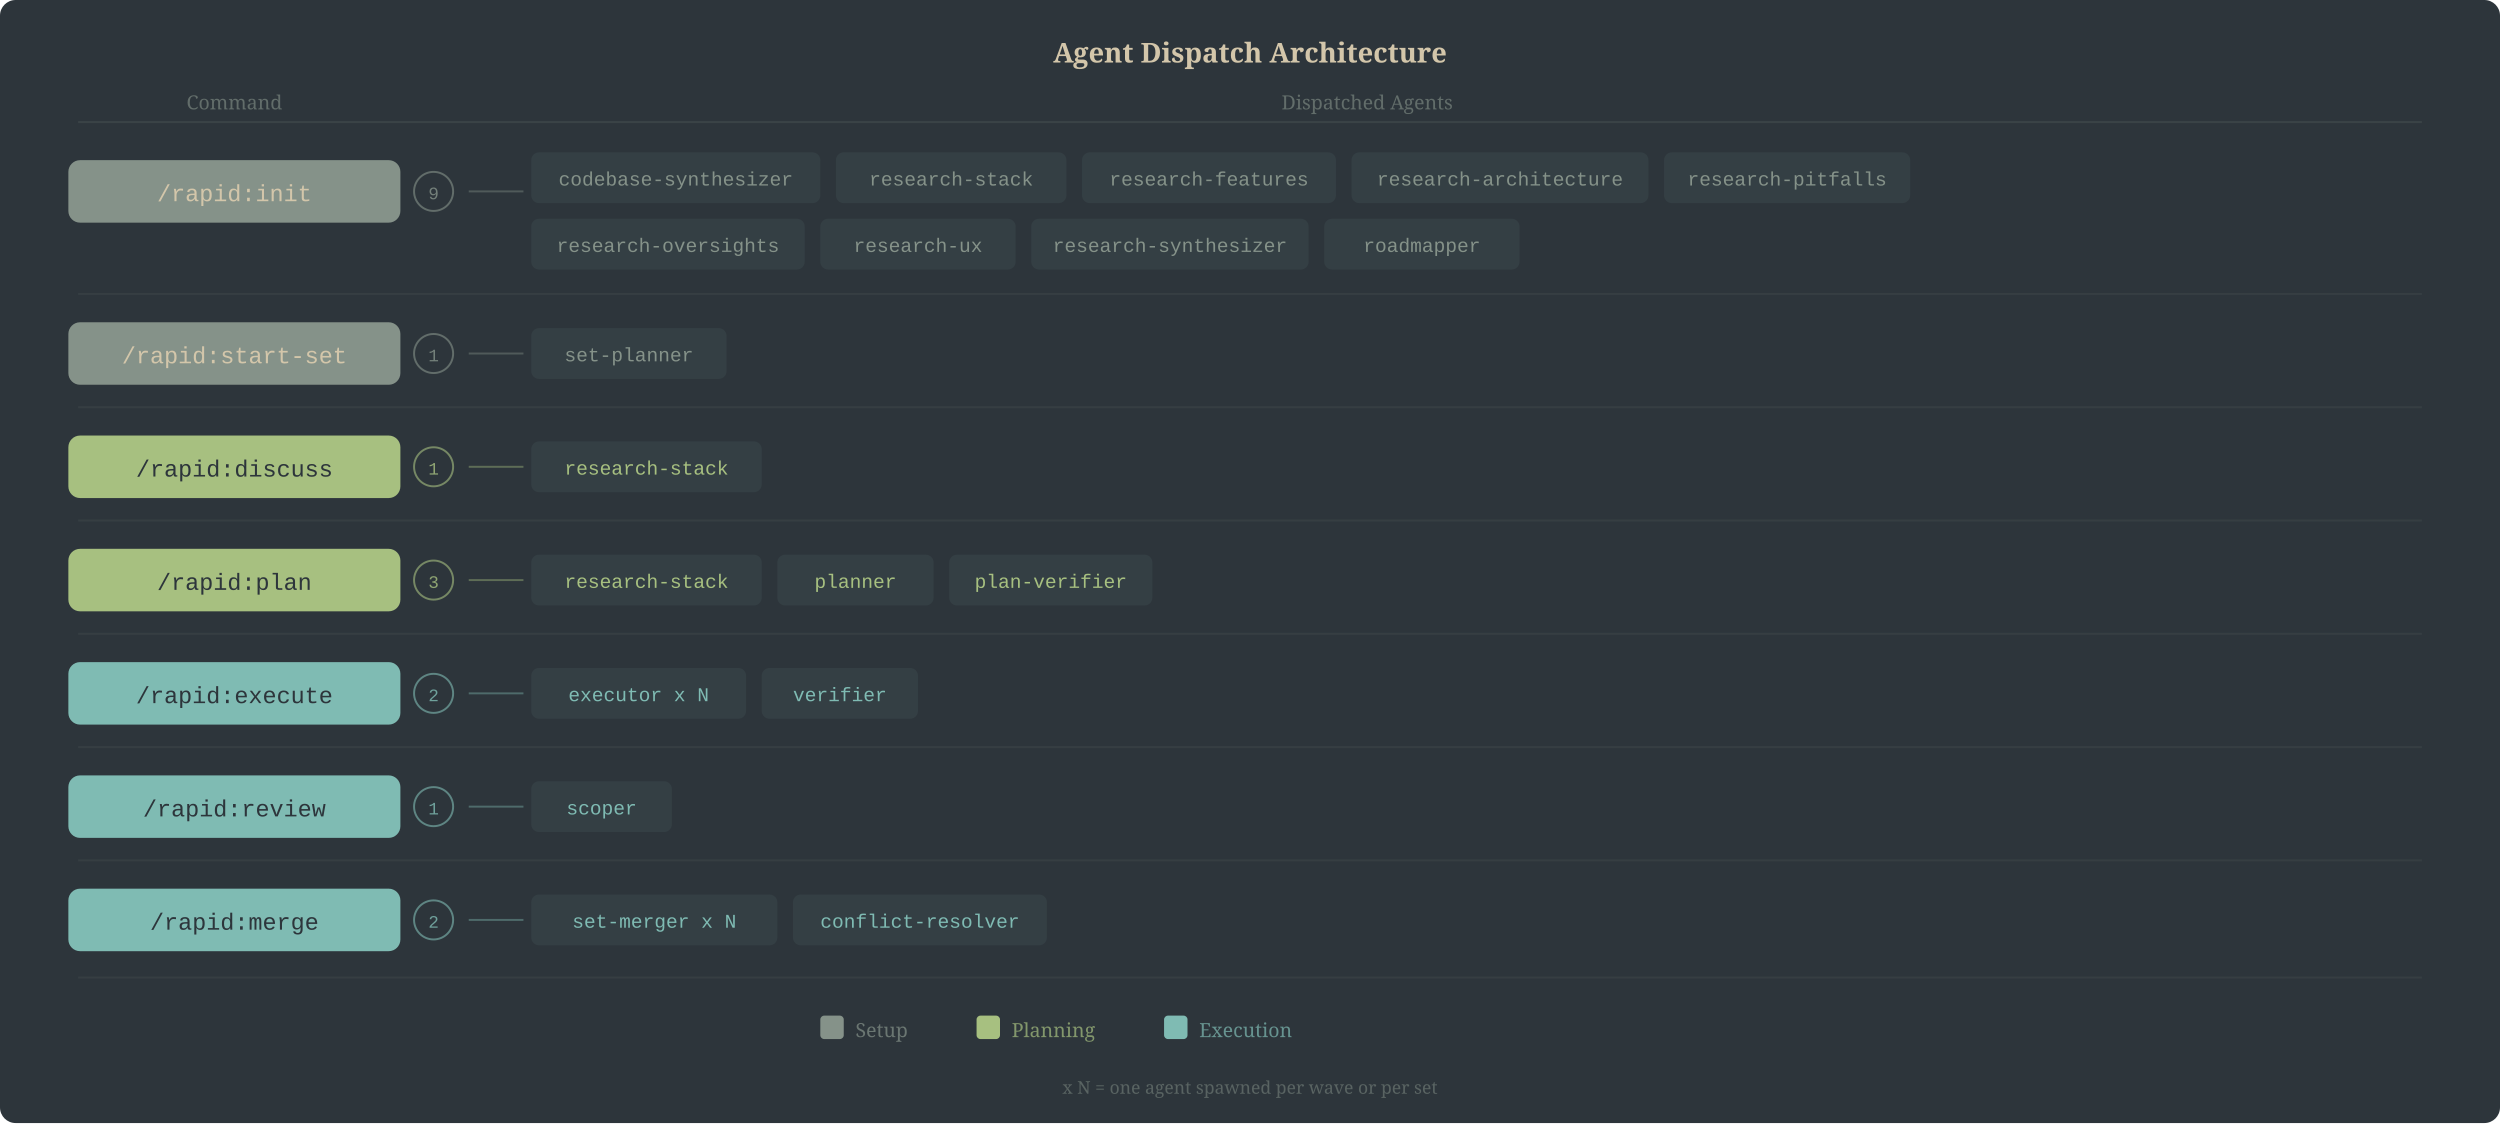
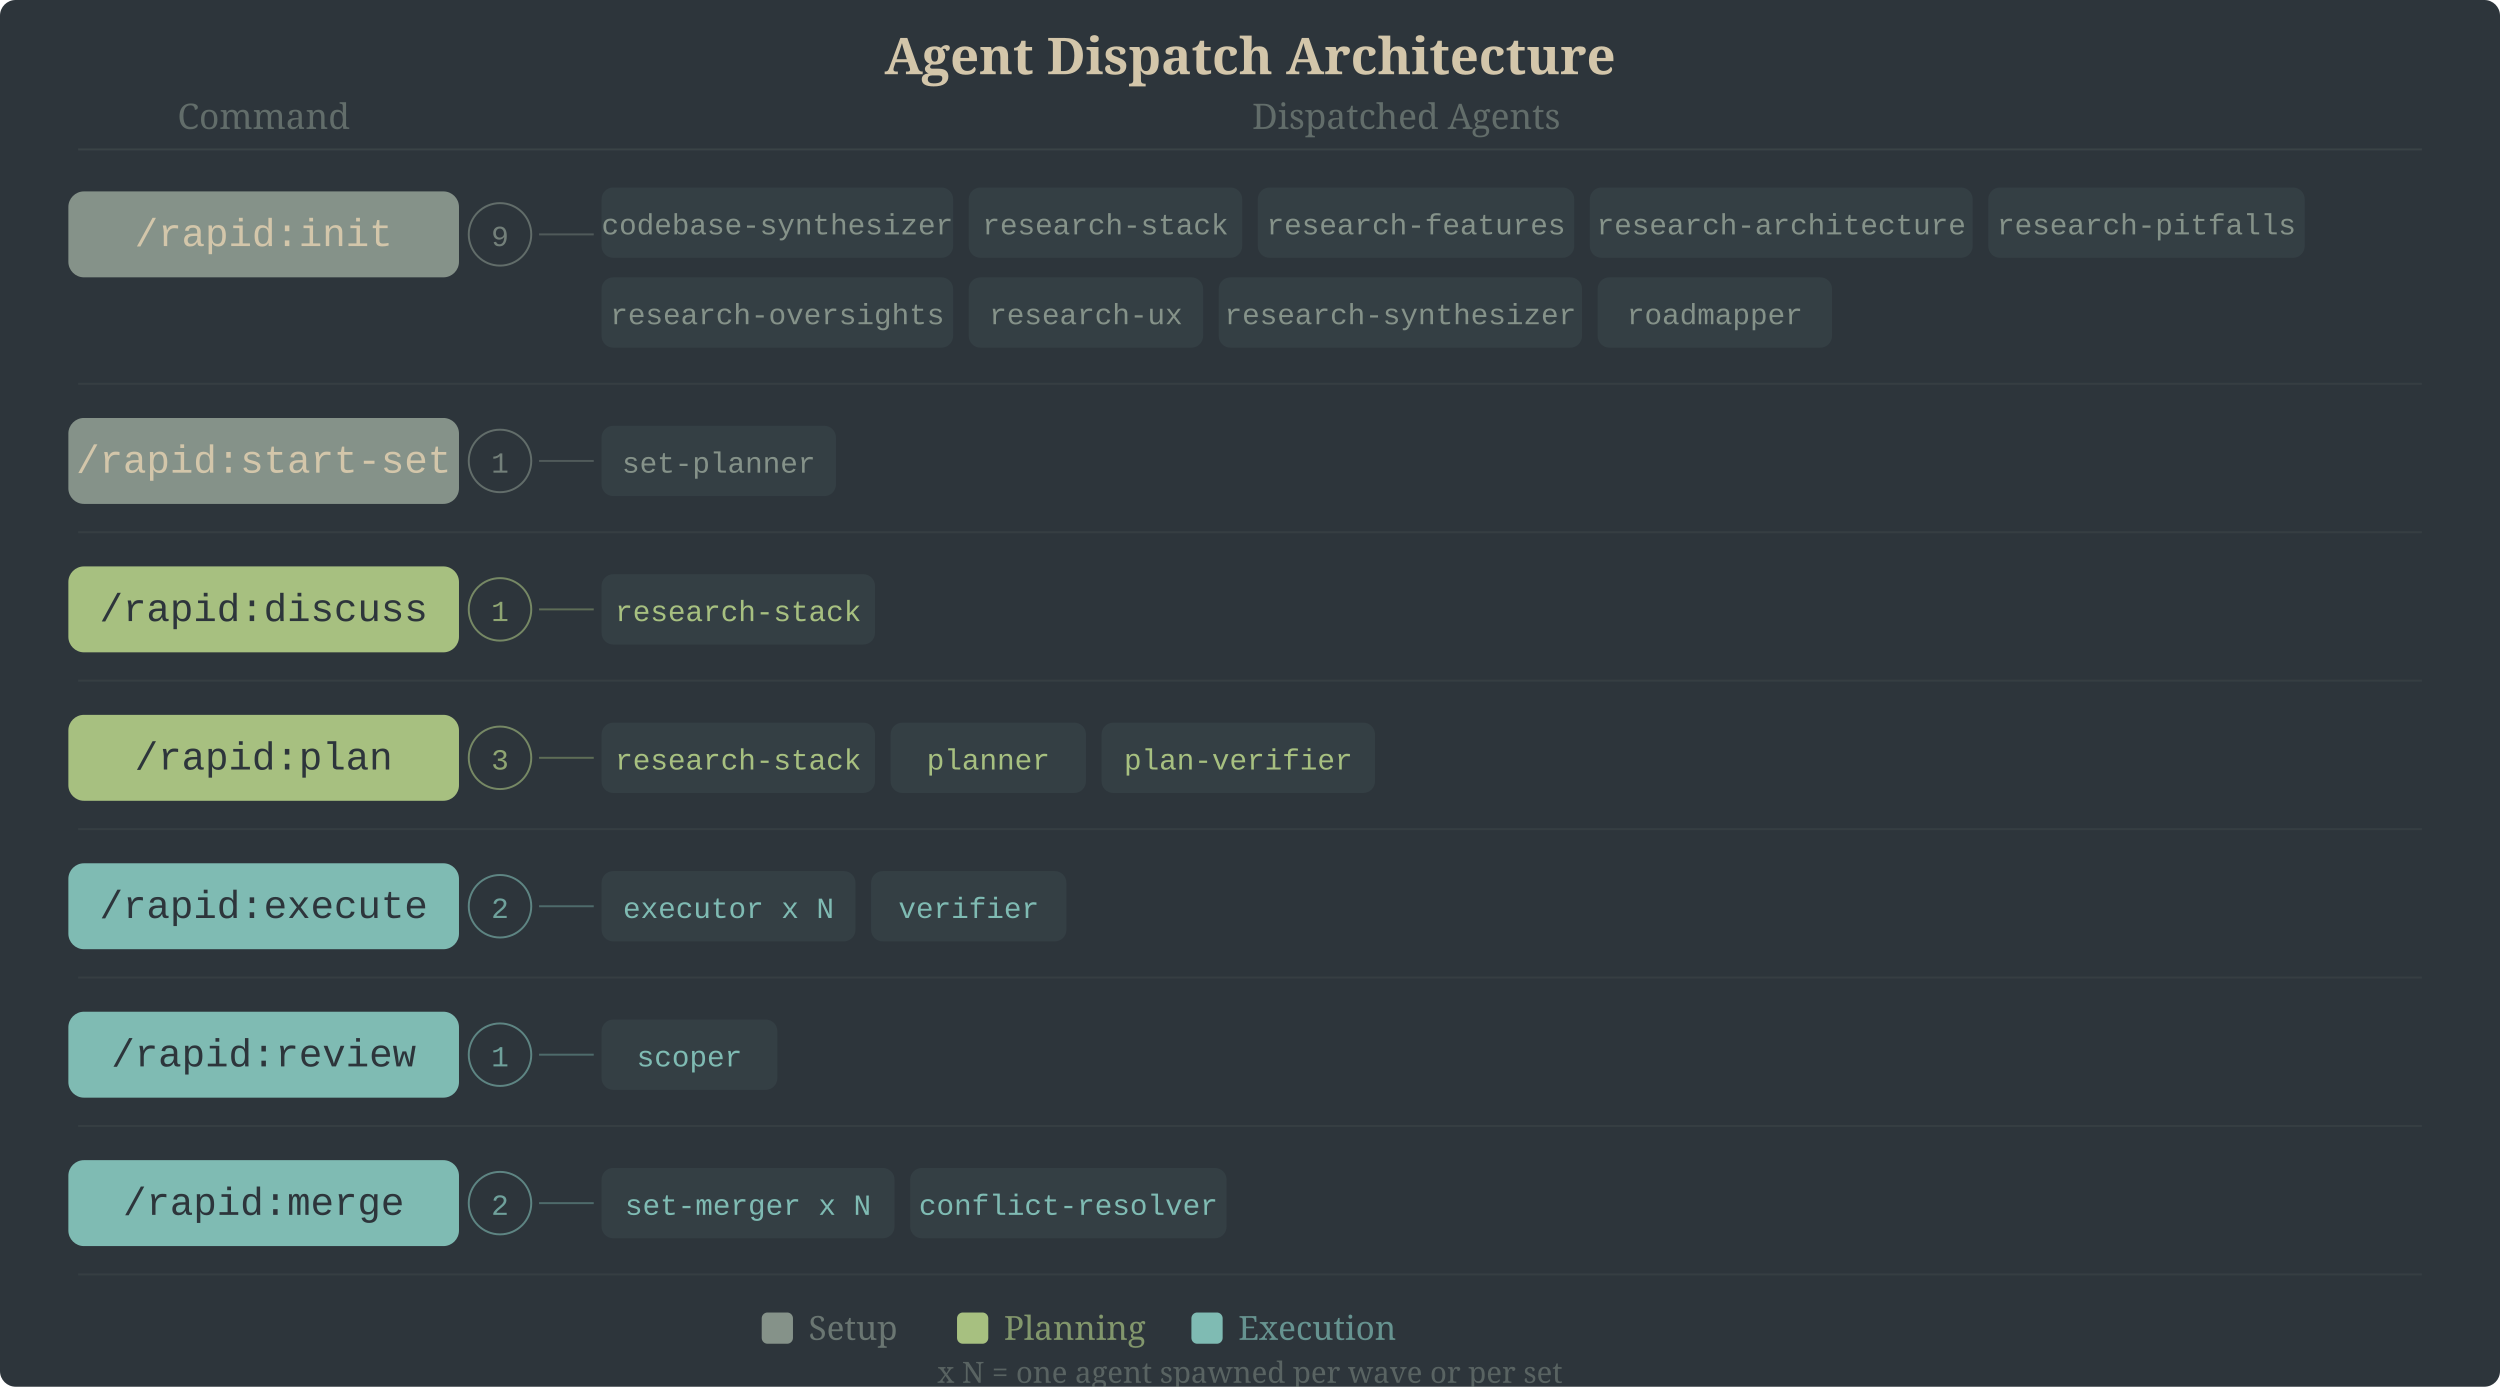
- <svg xmlns="http://www.w3.org/2000/svg" viewBox="0 0 1280 575">
-   <rect fill="#2d353b" width="1280" height="575" rx="8" />
-   <text x="640" y="32" text-anchor="middle" fill="#d3c6aa" font-family="'Noto Serif', Georgia, 'Times New Roman', serif" font-size="14" font-weight="bold">Agent Dispatch Architecture</text>
-   <text x="120" y="56" text-anchor="middle" fill="#859289" font-family="'Noto Serif', Georgia, serif" font-size="10" opacity="0.6">Command</text>
-   <text x="700" y="56" text-anchor="middle" fill="#859289" font-family="'Noto Serif', Georgia, serif" font-size="10" opacity="0.6">Dispatched Agents</text>
-   <rect fill="#859289" opacity="0.15" x="40" y="62" width="1200" height="1" />
-   <rect fill="#859289" x="35" y="82" width="170" height="32" rx="6" />
-   <text x="120" y="103" text-anchor="middle" fill="#d3c6aa" font-family="'Courier New', 'Liberation Mono', monospace" font-size="12">/rapid:init</text>
-   <circle cx="222" cy="98" r="10" fill="none" stroke="#859289" stroke-width="1" opacity="0.6" />
-   <text x="222" y="102" text-anchor="middle" fill="#859289" font-family="'Courier New', 'Liberation Mono', monospace" font-size="9" opacity="0.8">9</text>
-   <line x1="240" y1="98" x2="268" y2="98" stroke="#859289" stroke-width="1" opacity="0.4" />
-   <rect fill="#343f44" x="272" y="78" width="148" height="26" rx="4" />
-   <text x="346" y="95" text-anchor="middle" fill="#859289" font-family="'Courier New', 'Liberation Mono', monospace" font-size="10">codebase-synthesizer</text>
-   <rect fill="#343f44" x="428" y="78" width="118" height="26" rx="4" />
-   <text x="487" y="95" text-anchor="middle" fill="#859289" font-family="'Courier New', 'Liberation Mono', monospace" font-size="10">research-stack</text>
-   <rect fill="#343f44" x="554" y="78" width="130" height="26" rx="4" />
-   <text x="619" y="95" text-anchor="middle" fill="#859289" font-family="'Courier New', 'Liberation Mono', monospace" font-size="10">research-features</text>
-   <rect fill="#343f44" x="692" y="78" width="152" height="26" rx="4" />
-   <text x="768" y="95" text-anchor="middle" fill="#859289" font-family="'Courier New', 'Liberation Mono', monospace" font-size="10">research-architecture</text>
-   <rect fill="#343f44" x="852" y="78" width="126" height="26" rx="4" />
-   <text x="915" y="95" text-anchor="middle" fill="#859289" font-family="'Courier New', 'Liberation Mono', monospace" font-size="10">research-pitfalls</text>
-   <rect fill="#343f44" x="272" y="112" width="140" height="26" rx="4" />
-   <text x="342" y="129" text-anchor="middle" fill="#859289" font-family="'Courier New', 'Liberation Mono', monospace" font-size="10">research-oversights</text>
-   <rect fill="#343f44" x="420" y="112" width="100" height="26" rx="4" />
-   <text x="470" y="129" text-anchor="middle" fill="#859289" font-family="'Courier New', 'Liberation Mono', monospace" font-size="10">research-ux</text>
-   <rect fill="#343f44" x="528" y="112" width="142" height="26" rx="4" />
-   <text x="599" y="129" text-anchor="middle" fill="#859289" font-family="'Courier New', 'Liberation Mono', monospace" font-size="10">research-synthesizer</text>
-   <rect fill="#343f44" x="678" y="112" width="100" height="26" rx="4" />
-   <text x="728" y="129" text-anchor="middle" fill="#859289" font-family="'Courier New', 'Liberation Mono', monospace" font-size="10">roadmapper</text>
-   <rect fill="#859289" opacity="0.1" x="40" y="150" width="1200" height="1" />
-   <rect fill="#859289" x="35" y="165" width="170" height="32" rx="6" />
-   <text x="120" y="186" text-anchor="middle" fill="#d3c6aa" font-family="'Courier New', 'Liberation Mono', monospace" font-size="12">/rapid:start-set</text>
-   <circle cx="222" cy="181" r="10" fill="none" stroke="#859289" stroke-width="1" opacity="0.6" />
-   <text x="222" y="185" text-anchor="middle" fill="#859289" font-family="'Courier New', 'Liberation Mono', monospace" font-size="9" opacity="0.8">1</text>
-   <line x1="240" y1="181" x2="268" y2="181" stroke="#859289" stroke-width="1" opacity="0.4" />
-   <rect fill="#343f44" x="272" y="168" width="100" height="26" rx="4" />
-   <text x="322" y="185" text-anchor="middle" fill="#859289" font-family="'Courier New', 'Liberation Mono', monospace" font-size="10">set-planner</text>
-   <rect fill="#859289" opacity="0.1" x="40" y="208" width="1200" height="1" />
-   <rect fill="#a7c080" x="35" y="223" width="170" height="32" rx="6" />
-   <text x="120" y="244" text-anchor="middle" fill="#2d353b" font-family="'Courier New', 'Liberation Mono', monospace" font-size="12">/rapid:discuss</text>
-   <circle cx="222" cy="239" r="10" fill="none" stroke="#a7c080" stroke-width="1" opacity="0.6" />
-   <text x="222" y="243" text-anchor="middle" fill="#a7c080" font-family="'Courier New', 'Liberation Mono', monospace" font-size="9" opacity="0.8">1</text>
-   <line x1="240" y1="239" x2="268" y2="239" stroke="#a7c080" stroke-width="1" opacity="0.4" />
-   <rect fill="#343f44" x="272" y="226" width="118" height="26" rx="4" />
-   <text x="331" y="243" text-anchor="middle" fill="#a7c080" font-family="'Courier New', 'Liberation Mono', monospace" font-size="10">research-stack</text>
-   <rect fill="#859289" opacity="0.1" x="40" y="266" width="1200" height="1" />
-   <rect fill="#a7c080" x="35" y="281" width="170" height="32" rx="6" />
-   <text x="120" y="302" text-anchor="middle" fill="#2d353b" font-family="'Courier New', 'Liberation Mono', monospace" font-size="12">/rapid:plan</text>
-   <circle cx="222" cy="297" r="10" fill="none" stroke="#a7c080" stroke-width="1" opacity="0.6" />
-   <text x="222" y="301" text-anchor="middle" fill="#a7c080" font-family="'Courier New', 'Liberation Mono', monospace" font-size="9" opacity="0.8">3</text>
-   <line x1="240" y1="297" x2="268" y2="297" stroke="#a7c080" stroke-width="1" opacity="0.4" />
-   <rect fill="#343f44" x="272" y="284" width="118" height="26" rx="4" />
-   <text x="331" y="301" text-anchor="middle" fill="#a7c080" font-family="'Courier New', 'Liberation Mono', monospace" font-size="10">research-stack</text>
-   <rect fill="#343f44" x="398" y="284" width="80" height="26" rx="4" />
-   <text x="438" y="301" text-anchor="middle" fill="#a7c080" font-family="'Courier New', 'Liberation Mono', monospace" font-size="10">planner</text>
-   <rect fill="#343f44" x="486" y="284" width="104" height="26" rx="4" />
-   <text x="538" y="301" text-anchor="middle" fill="#a7c080" font-family="'Courier New', 'Liberation Mono', monospace" font-size="10">plan-verifier</text>
-   <rect fill="#859289" opacity="0.1" x="40" y="324" width="1200" height="1" />
-   <rect fill="#7fbbb3" x="35" y="339" width="170" height="32" rx="6" />
-   <text x="120" y="360" text-anchor="middle" fill="#2d353b" font-family="'Courier New', 'Liberation Mono', monospace" font-size="12">/rapid:execute</text>
-   <circle cx="222" cy="355" r="10" fill="none" stroke="#7fbbb3" stroke-width="1" opacity="0.6" />
-   <text x="222" y="359" text-anchor="middle" fill="#7fbbb3" font-family="'Courier New', 'Liberation Mono', monospace" font-size="9" opacity="0.8">2</text>
-   <line x1="240" y1="355" x2="268" y2="355" stroke="#7fbbb3" stroke-width="1" opacity="0.4" />
-   <rect fill="#343f44" x="272" y="342" width="110" height="26" rx="4" />
-   <text x="327" y="359" text-anchor="middle" fill="#7fbbb3" font-family="'Courier New', 'Liberation Mono', monospace" font-size="10">executor x N</text>
-   <rect fill="#343f44" x="390" y="342" width="80" height="26" rx="4" />
-   <text x="430" y="359" text-anchor="middle" fill="#7fbbb3" font-family="'Courier New', 'Liberation Mono', monospace" font-size="10">verifier</text>
-   <rect fill="#859289" opacity="0.1" x="40" y="382" width="1200" height="1" />
-   <rect fill="#7fbbb3" x="35" y="397" width="170" height="32" rx="6" />
-   <text x="120" y="418" text-anchor="middle" fill="#2d353b" font-family="'Courier New', 'Liberation Mono', monospace" font-size="12">/rapid:review</text>
-   <circle cx="222" cy="413" r="10" fill="none" stroke="#7fbbb3" stroke-width="1" opacity="0.6" />
-   <text x="222" y="417" text-anchor="middle" fill="#7fbbb3" font-family="'Courier New', 'Liberation Mono', monospace" font-size="9" opacity="0.8">1</text>
-   <line x1="240" y1="413" x2="268" y2="413" stroke="#7fbbb3" stroke-width="1" opacity="0.4" />
-   <rect fill="#343f44" x="272" y="400" width="72" height="26" rx="4" />
-   <text x="308" y="417" text-anchor="middle" fill="#7fbbb3" font-family="'Courier New', 'Liberation Mono', monospace" font-size="10">scoper</text>
-   <rect fill="#859289" opacity="0.1" x="40" y="440" width="1200" height="1" />
-   <rect fill="#7fbbb3" x="35" y="455" width="170" height="32" rx="6" />
-   <text x="120" y="476" text-anchor="middle" fill="#2d353b" font-family="'Courier New', 'Liberation Mono', monospace" font-size="12">/rapid:merge</text>
-   <circle cx="222" cy="471" r="10" fill="none" stroke="#7fbbb3" stroke-width="1" opacity="0.6" />
-   <text x="222" y="475" text-anchor="middle" fill="#7fbbb3" font-family="'Courier New', 'Liberation Mono', monospace" font-size="9" opacity="0.8">2</text>
-   <line x1="240" y1="471" x2="268" y2="471" stroke="#7fbbb3" stroke-width="1" opacity="0.4" />
-   <rect fill="#343f44" x="272" y="458" width="126" height="26" rx="4" />
-   <text x="335" y="475" text-anchor="middle" fill="#7fbbb3" font-family="'Courier New', 'Liberation Mono', monospace" font-size="10">set-merger x N</text>
-   <rect fill="#343f44" x="406" y="458" width="130" height="26" rx="4" />
-   <text x="471" y="475" text-anchor="middle" fill="#7fbbb3" font-family="'Courier New', 'Liberation Mono', monospace" font-size="10">conflict-resolver</text>
+ <svg xmlns="http://www.w3.org/2000/svg" viewBox="0 0 1280 710">
+   <rect fill="#2d353b" width="1280" height="710" rx="8" />
+   <text x="640" y="38" text-anchor="middle" fill="#d3c6aa" font-family="'Noto Serif', Georgia, 'Times New Roman', serif" font-size="26" font-weight="bold">Agent Dispatch Architecture</text>
+   <text x="135" y="66" text-anchor="middle" fill="#859289" font-family="'Noto Serif', Georgia, serif" font-size="18" opacity="0.6">Command</text>
+   <text x="720" y="66" text-anchor="middle" fill="#859289" font-family="'Noto Serif', Georgia, serif" font-size="18" opacity="0.6">Dispatched Agents</text>
+   <rect fill="#859289" opacity="0.15" x="40" y="76" width="1200" height="1" />
+   <rect fill="#859289" x="35" y="98" width="200" height="44" rx="8" />
+   <text x="135" y="126" text-anchor="middle" fill="#d3c6aa" font-family="'Courier New', 'Liberation Mono', monospace" font-size="20">/rapid:init</text>
+   <circle cx="256" cy="120" r="16" fill="none" stroke="#859289" stroke-width="1" opacity="0.6" />
+   <text x="256" y="126" text-anchor="middle" fill="#859289" font-family="'Courier New', 'Liberation Mono', monospace" font-size="15" opacity="0.8">9</text>
+   <line x1="276" y1="120" x2="304" y2="120" stroke="#859289" stroke-width="1" opacity="0.4" />
+   <rect fill="#343f44" x="308" y="96" width="180" height="36" rx="6" />
+   <text x="398" y="120" text-anchor="middle" fill="#859289" font-family="'Courier New', 'Liberation Mono', monospace" font-size="15">codebase-synthesizer</text>
+   <rect fill="#343f44" x="496" y="96" width="140" height="36" rx="6" />
+   <text x="566" y="120" text-anchor="middle" fill="#859289" font-family="'Courier New', 'Liberation Mono', monospace" font-size="15">research-stack</text>
+   <rect fill="#343f44" x="644" y="96" width="162" height="36" rx="6" />
+   <text x="725" y="120" text-anchor="middle" fill="#859289" font-family="'Courier New', 'Liberation Mono', monospace" font-size="15">research-features</text>
+   <rect fill="#343f44" x="814" y="96" width="196" height="36" rx="6" />
+   <text x="912" y="120" text-anchor="middle" fill="#859289" font-family="'Courier New', 'Liberation Mono', monospace" font-size="15">research-architecture</text>
+   <rect fill="#343f44" x="1018" y="96" width="162" height="36" rx="6" />
+   <text x="1099" y="120" text-anchor="middle" fill="#859289" font-family="'Courier New', 'Liberation Mono', monospace" font-size="15">research-pitfalls</text>
+   <rect fill="#343f44" x="308" y="142" width="180" height="36" rx="6" />
+   <text x="398" y="166" text-anchor="middle" fill="#859289" font-family="'Courier New', 'Liberation Mono', monospace" font-size="15">research-oversights</text>
+   <rect fill="#343f44" x="496" y="142" width="120" height="36" rx="6" />
+   <text x="556" y="166" text-anchor="middle" fill="#859289" font-family="'Courier New', 'Liberation Mono', monospace" font-size="15">research-ux</text>
+   <rect fill="#343f44" x="624" y="142" width="186" height="36" rx="6" />
+   <text x="717" y="166" text-anchor="middle" fill="#859289" font-family="'Courier New', 'Liberation Mono', monospace" font-size="15">research-synthesizer</text>
+   <rect fill="#343f44" x="818" y="142" width="120" height="36" rx="6" />
+   <text x="878" y="166" text-anchor="middle" fill="#859289" font-family="'Courier New', 'Liberation Mono', monospace" font-size="15">roadmapper</text>
+   <rect fill="#859289" opacity="0.1" x="40" y="196" width="1200" height="1" />
+   <rect fill="#859289" x="35" y="214" width="200" height="44" rx="8" />
+   <text x="135" y="242" text-anchor="middle" fill="#d3c6aa" font-family="'Courier New', 'Liberation Mono', monospace" font-size="20">/rapid:start-set</text>
+   <circle cx="256" cy="236" r="16" fill="none" stroke="#859289" stroke-width="1" opacity="0.6" />
+   <text x="256" y="242" text-anchor="middle" fill="#859289" font-family="'Courier New', 'Liberation Mono', monospace" font-size="15" opacity="0.8">1</text>
+   <line x1="276" y1="236" x2="304" y2="236" stroke="#859289" stroke-width="1" opacity="0.4" />
+   <rect fill="#343f44" x="308" y="218" width="120" height="36" rx="6" />
+   <text x="368" y="242" text-anchor="middle" fill="#859289" font-family="'Courier New', 'Liberation Mono', monospace" font-size="15">set-planner</text>
+   <rect fill="#859289" opacity="0.1" x="40" y="272" width="1200" height="1" />
+   <rect fill="#a7c080" x="35" y="290" width="200" height="44" rx="8" />
+   <text x="135" y="318" text-anchor="middle" fill="#2d353b" font-family="'Courier New', 'Liberation Mono', monospace" font-size="20">/rapid:discuss</text>
+   <circle cx="256" cy="312" r="16" fill="none" stroke="#a7c080" stroke-width="1" opacity="0.6" />
+   <text x="256" y="318" text-anchor="middle" fill="#a7c080" font-family="'Courier New', 'Liberation Mono', monospace" font-size="15" opacity="0.8">1</text>
+   <line x1="276" y1="312" x2="304" y2="312" stroke="#a7c080" stroke-width="1" opacity="0.4" />
+   <rect fill="#343f44" x="308" y="294" width="140" height="36" rx="6" />
+   <text x="378" y="318" text-anchor="middle" fill="#a7c080" font-family="'Courier New', 'Liberation Mono', monospace" font-size="15">research-stack</text>
+   <rect fill="#859289" opacity="0.1" x="40" y="348" width="1200" height="1" />
+   <rect fill="#a7c080" x="35" y="366" width="200" height="44" rx="8" />
+   <text x="135" y="394" text-anchor="middle" fill="#2d353b" font-family="'Courier New', 'Liberation Mono', monospace" font-size="20">/rapid:plan</text>
+   <circle cx="256" cy="388" r="16" fill="none" stroke="#a7c080" stroke-width="1" opacity="0.6" />
+   <text x="256" y="394" text-anchor="middle" fill="#a7c080" font-family="'Courier New', 'Liberation Mono', monospace" font-size="15" opacity="0.8">3</text>
+   <line x1="276" y1="388" x2="304" y2="388" stroke="#a7c080" stroke-width="1" opacity="0.4" />
+   <rect fill="#343f44" x="308" y="370" width="140" height="36" rx="6" />
+   <text x="378" y="394" text-anchor="middle" fill="#a7c080" font-family="'Courier New', 'Liberation Mono', monospace" font-size="15">research-stack</text>
+   <rect fill="#343f44" x="456" y="370" width="100" height="36" rx="6" />
+   <text x="506" y="394" text-anchor="middle" fill="#a7c080" font-family="'Courier New', 'Liberation Mono', monospace" font-size="15">planner</text>
+   <rect fill="#343f44" x="564" y="370" width="140" height="36" rx="6" />
+   <text x="634" y="394" text-anchor="middle" fill="#a7c080" font-family="'Courier New', 'Liberation Mono', monospace" font-size="15">plan-verifier</text>
+   <rect fill="#859289" opacity="0.1" x="40" y="424" width="1200" height="1" />
+   <rect fill="#7fbbb3" x="35" y="442" width="200" height="44" rx="8" />
+   <text x="135" y="470" text-anchor="middle" fill="#2d353b" font-family="'Courier New', 'Liberation Mono', monospace" font-size="20">/rapid:execute</text>
+   <circle cx="256" cy="464" r="16" fill="none" stroke="#7fbbb3" stroke-width="1" opacity="0.6" />
+   <text x="256" y="470" text-anchor="middle" fill="#7fbbb3" font-family="'Courier New', 'Liberation Mono', monospace" font-size="15" opacity="0.8">2</text>
+   <line x1="276" y1="464" x2="304" y2="464" stroke="#7fbbb3" stroke-width="1" opacity="0.4" />
+   <rect fill="#343f44" x="308" y="446" width="130" height="36" rx="6" />
+   <text x="373" y="470" text-anchor="middle" fill="#7fbbb3" font-family="'Courier New', 'Liberation Mono', monospace" font-size="15">executor x N</text>
+   <rect fill="#343f44" x="446" y="446" width="100" height="36" rx="6" />
+   <text x="496" y="470" text-anchor="middle" fill="#7fbbb3" font-family="'Courier New', 'Liberation Mono', monospace" font-size="15">verifier</text>
  <rect fill="#859289" opacity="0.1" x="40" y="500" width="1200" height="1" />
-   <rect fill="#859289" x="420" y="520" width="12" height="12" rx="2" />
-   <text x="438" y="531" fill="#859289" font-family="'Noto Serif', Georgia, serif" font-size="10" opacity="0.7">Setup</text>
-   <rect fill="#a7c080" x="500" y="520" width="12" height="12" rx="2" />
-   <text x="518" y="531" fill="#a7c080" font-family="'Noto Serif', Georgia, serif" font-size="10" opacity="0.7">Planning</text>
-   <rect fill="#7fbbb3" x="596" y="520" width="12" height="12" rx="2" />
-   <text x="614" y="531" fill="#7fbbb3" font-family="'Noto Serif', Georgia, serif" font-size="10" opacity="0.7">Execution</text>
-   <text x="640" y="560" text-anchor="middle" fill="#859289" font-family="'Noto Serif', Georgia, serif" font-size="9" opacity="0.5">x N = one agent spawned per wave or per set</text>
+   <rect fill="#7fbbb3" x="35" y="518" width="200" height="44" rx="8" />
+   <text x="135" y="546" text-anchor="middle" fill="#2d353b" font-family="'Courier New', 'Liberation Mono', monospace" font-size="20">/rapid:review</text>
+   <circle cx="256" cy="540" r="16" fill="none" stroke="#7fbbb3" stroke-width="1" opacity="0.6" />
+   <text x="256" y="546" text-anchor="middle" fill="#7fbbb3" font-family="'Courier New', 'Liberation Mono', monospace" font-size="15" opacity="0.8">1</text>
+   <line x1="276" y1="540" x2="304" y2="540" stroke="#7fbbb3" stroke-width="1" opacity="0.4" />
+   <rect fill="#343f44" x="308" y="522" width="90" height="36" rx="6" />
+   <text x="353" y="546" text-anchor="middle" fill="#7fbbb3" font-family="'Courier New', 'Liberation Mono', monospace" font-size="15">scoper</text>
+   <rect fill="#859289" opacity="0.1" x="40" y="576" width="1200" height="1" />
+   <rect fill="#7fbbb3" x="35" y="594" width="200" height="44" rx="8" />
+   <text x="135" y="622" text-anchor="middle" fill="#2d353b" font-family="'Courier New', 'Liberation Mono', monospace" font-size="20">/rapid:merge</text>
+   <circle cx="256" cy="616" r="16" fill="none" stroke="#7fbbb3" stroke-width="1" opacity="0.6" />
+   <text x="256" y="622" text-anchor="middle" fill="#7fbbb3" font-family="'Courier New', 'Liberation Mono', monospace" font-size="15" opacity="0.8">2</text>
+   <line x1="276" y1="616" x2="304" y2="616" stroke="#7fbbb3" stroke-width="1" opacity="0.4" />
+   <rect fill="#343f44" x="308" y="598" width="150" height="36" rx="6" />
+   <text x="383" y="622" text-anchor="middle" fill="#7fbbb3" font-family="'Courier New', 'Liberation Mono', monospace" font-size="15">set-merger x N</text>
+   <rect fill="#343f44" x="466" y="598" width="162" height="36" rx="6" />
+   <text x="547" y="622" text-anchor="middle" fill="#7fbbb3" font-family="'Courier New', 'Liberation Mono', monospace" font-size="15">conflict-resolver</text>
+   <rect fill="#859289" opacity="0.1" x="40" y="652" width="1200" height="1" />
+   <rect fill="#859289" x="390" y="672" width="16" height="16" rx="3" />
+   <text x="414" y="686" fill="#859289" font-family="'Noto Serif', Georgia, serif" font-size="17" opacity="0.7">Setup</text>
+   <rect fill="#a7c080" x="490" y="672" width="16" height="16" rx="3" />
+   <text x="514" y="686" fill="#a7c080" font-family="'Noto Serif', Georgia, serif" font-size="17" opacity="0.7">Planning</text>
+   <rect fill="#7fbbb3" x="610" y="672" width="16" height="16" rx="3" />
+   <text x="634" y="686" fill="#7fbbb3" font-family="'Noto Serif', Georgia, serif" font-size="17" opacity="0.7">Execution</text>
+   <text x="640" y="708" text-anchor="middle" fill="#859289" font-family="'Noto Serif', Georgia, serif" font-size="15" opacity="0.5">x N = one agent spawned per wave or per set</text>
</svg>
